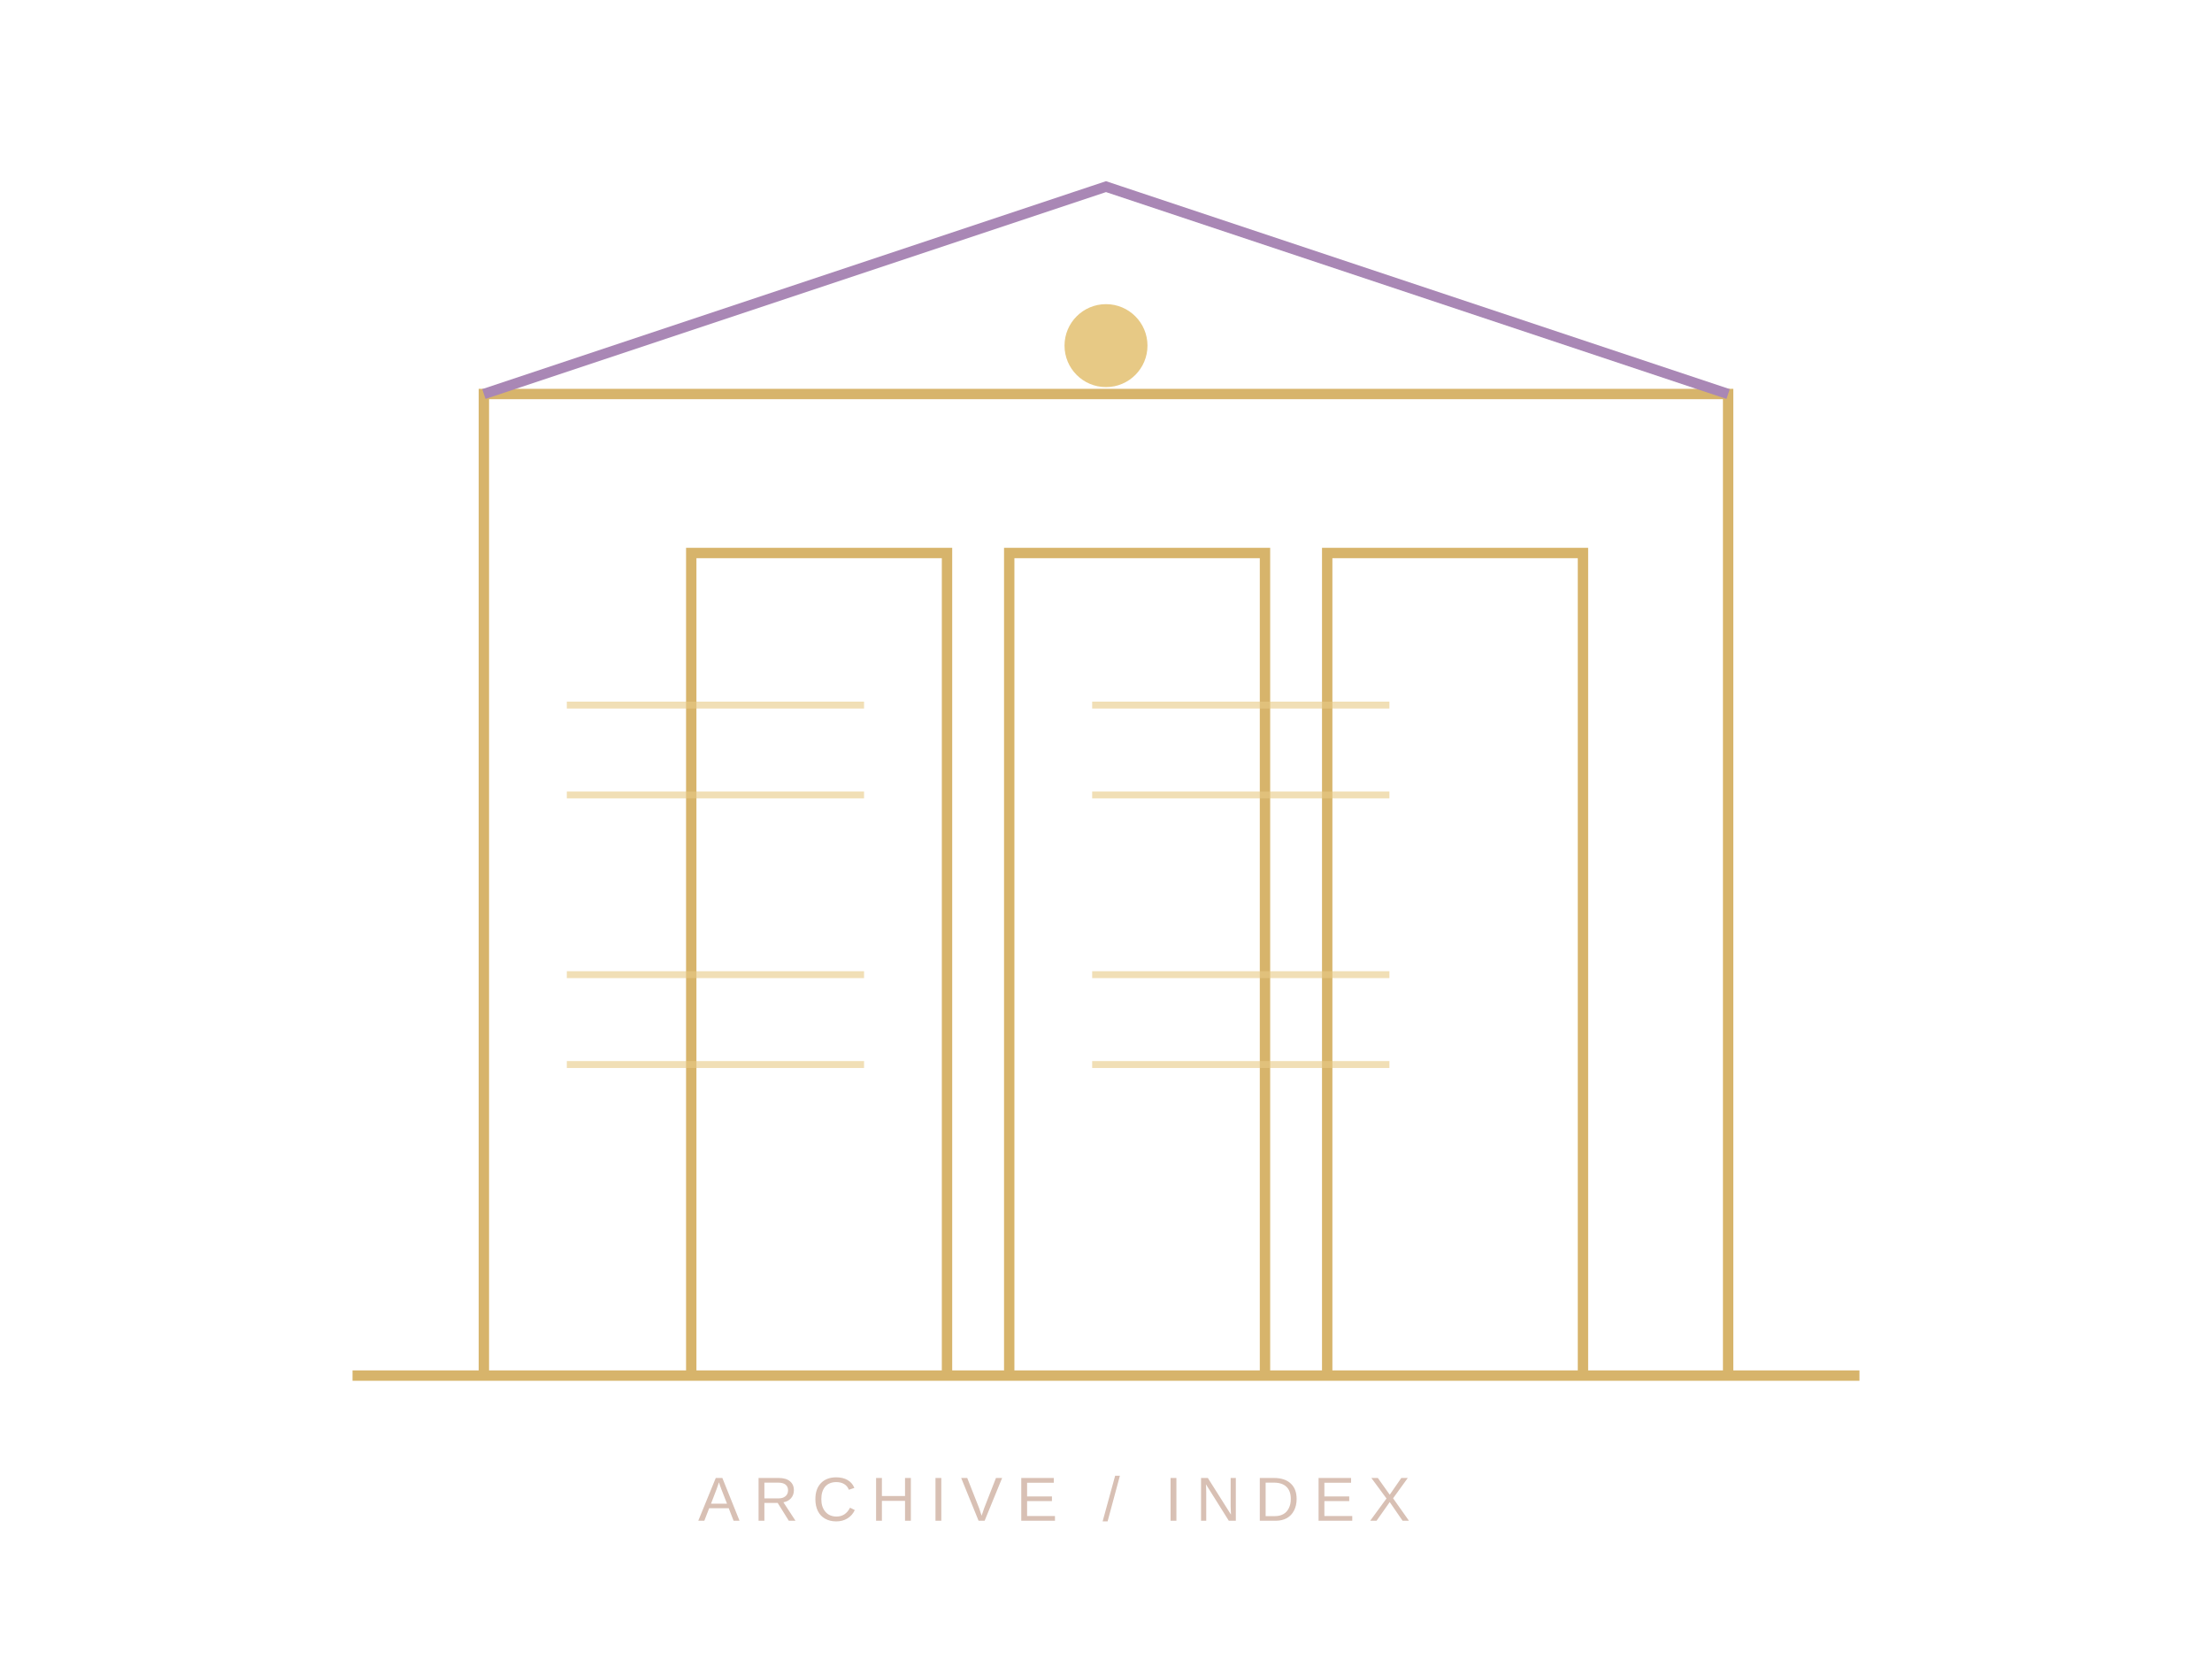
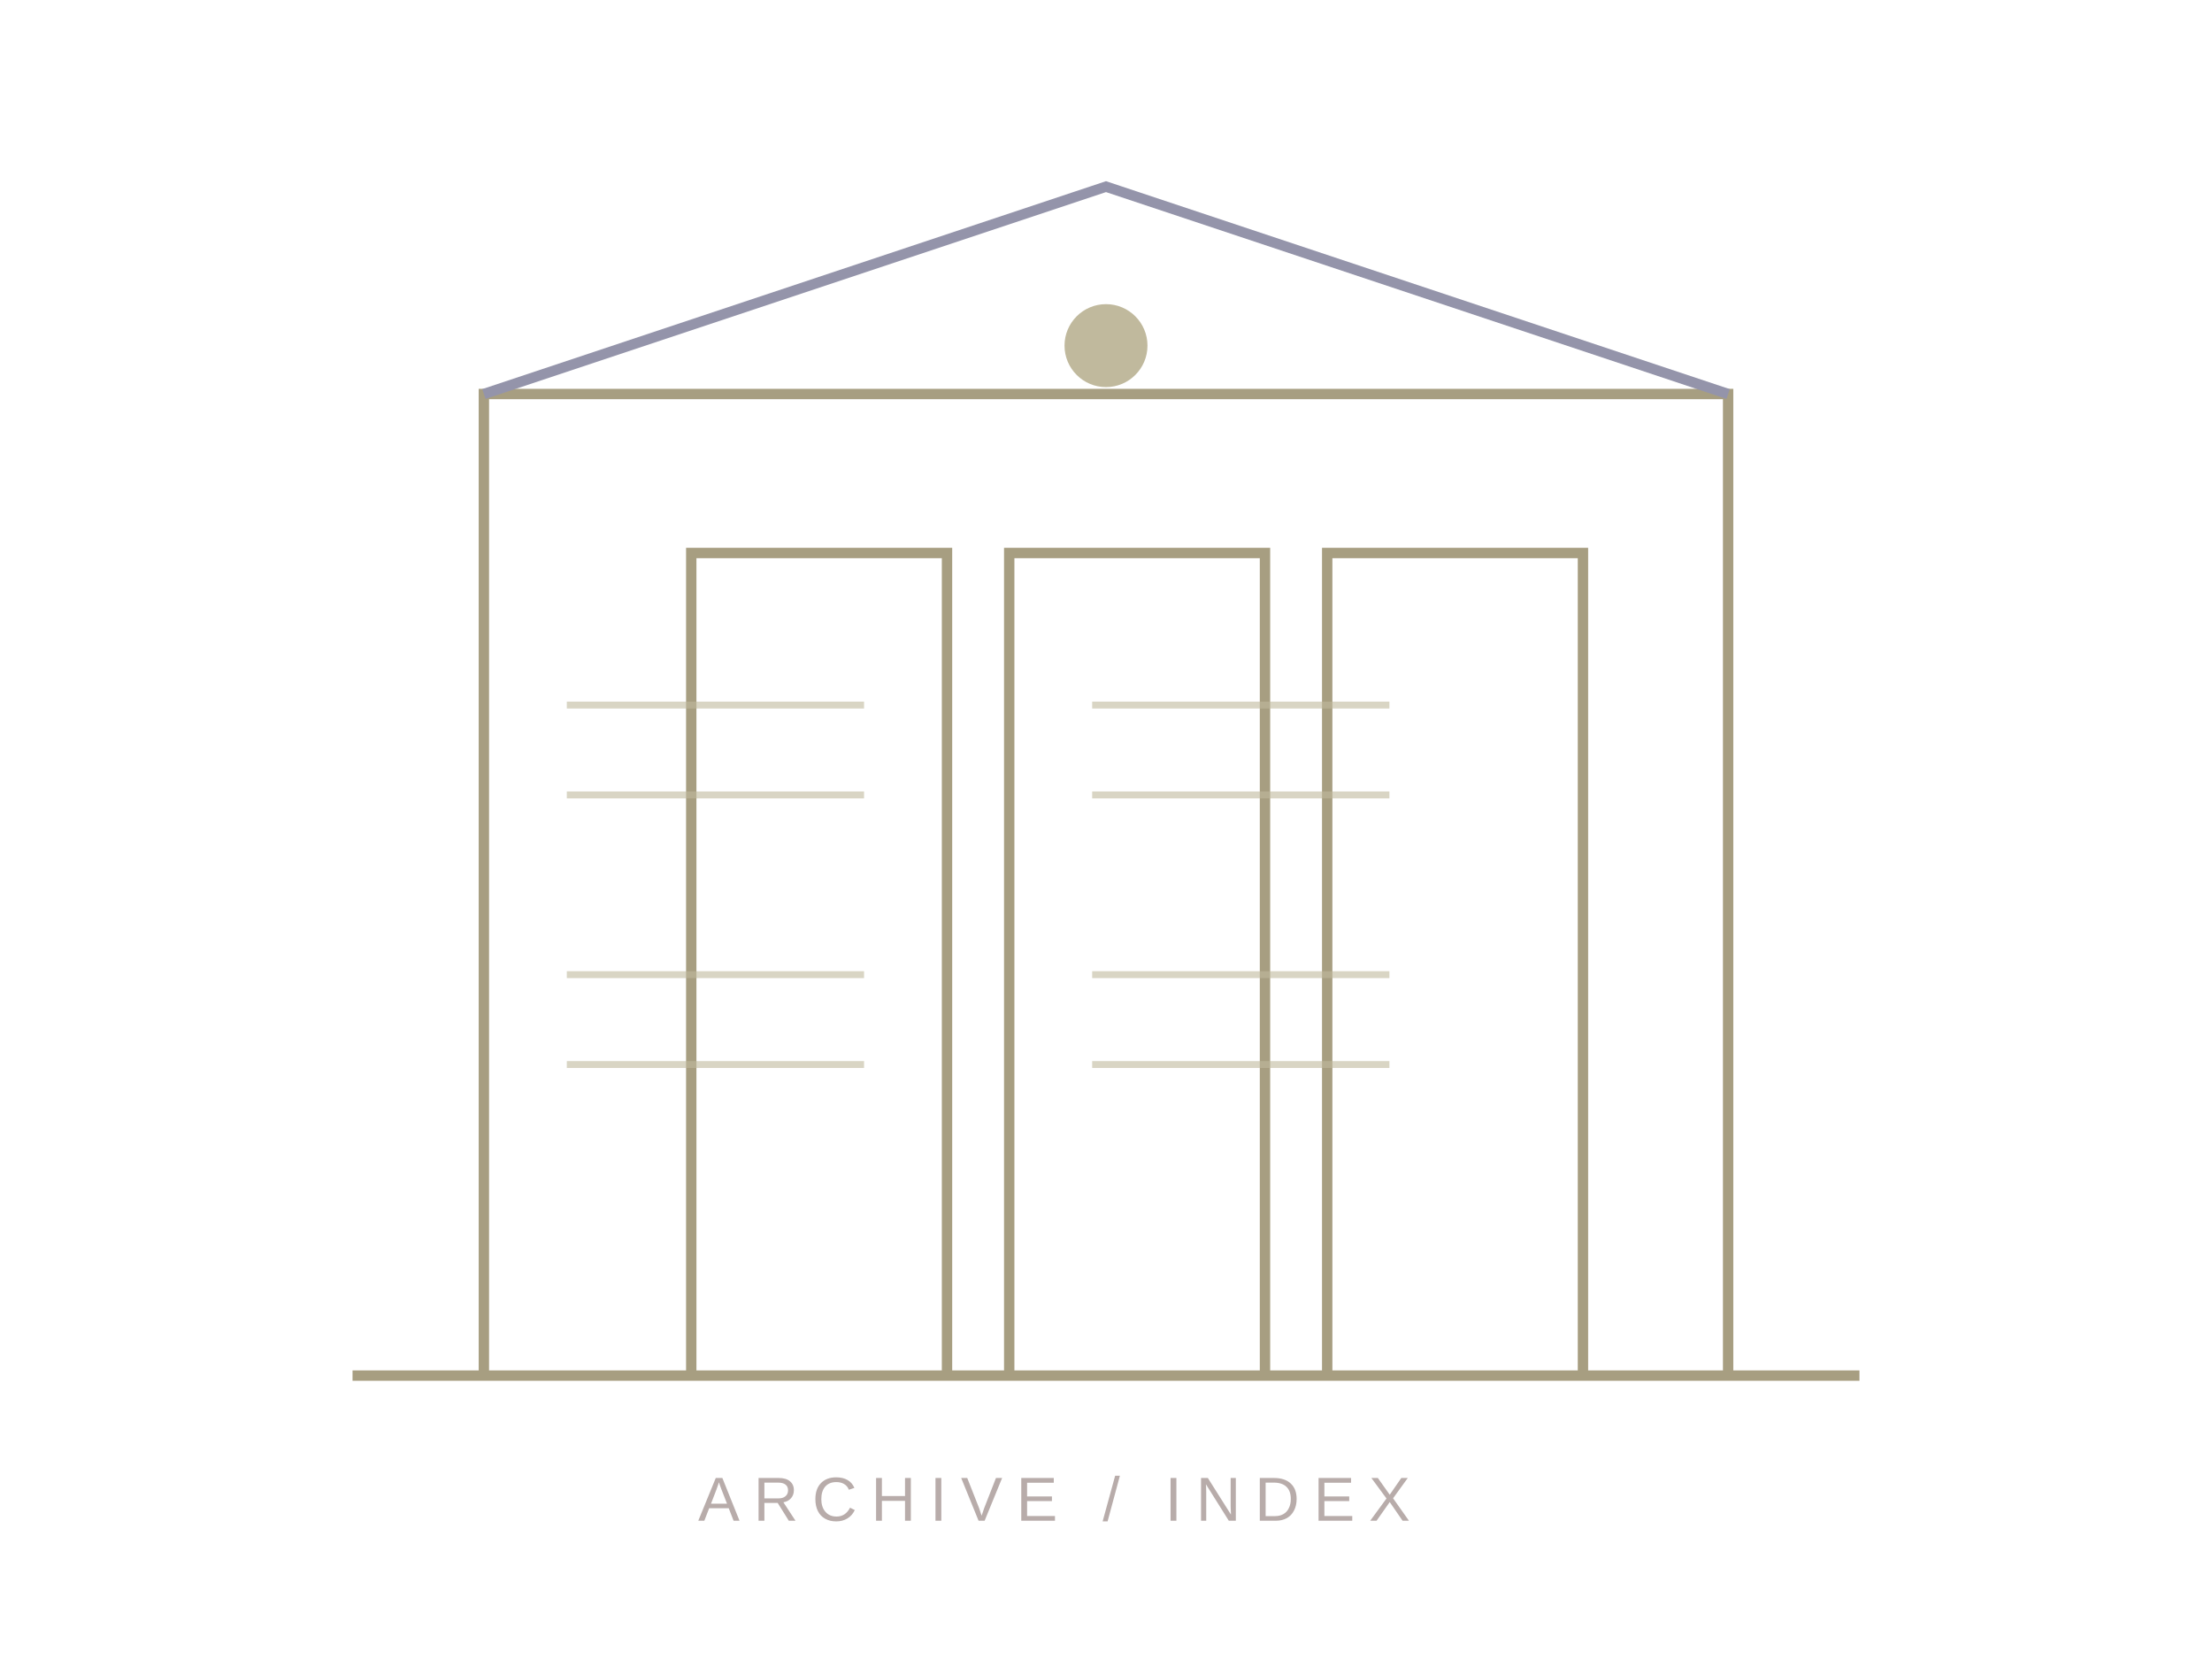
<svg xmlns="http://www.w3.org/2000/svg" viewBox="0 0 320 240" fill="none">
-   <path d="M51 199h218M70 199V57h180v142M100 199V80h37v119M146 199V80h37v119M192 199V80h37v119" stroke="#D7B46B" stroke-width="1.5" />
-   <path d="M82 102h43M82 115h43M158 102h43M158 115h43M82 141h43M82 154h43M158 141h43M158 154h43" stroke="#E7C985" stroke-opacity=".6" />
-   <path d="M70 57 160 27l90 30" stroke="#A987B5" stroke-width="1.5" />
-   <circle cx="160" cy="50" r="6" fill="#E7C985" />
-   <text x="101" y="220" fill="#D8C0B4" font-family="Arial" font-size="9" letter-spacing="2">ARCHIVE / INDEX</text>
+   <path d="M51 199h218M70 199V57h180v142M100 199V80h37v119M146 199V80h37v119M192 199V80h37v119" stroke="#A79E81" stroke-width="1.5" />
+   <path d="M82 102h43M82 115h43M158 102h43M158 115h43M82 141h43M82 154h43M158 141h43M158 154h43" stroke="#C0B99D" stroke-opacity=".6" />
+   <path d="M70 57 160 27l90 30" stroke="#9494AA" stroke-width="1.5" />
+   <circle cx="160" cy="50" r="6" fill="#C0B99D" />
+   <text x="101" y="220" fill="#B8ACAA" font-family="Arial" font-size="9" letter-spacing="2">ARCHIVE / INDEX</text>
</svg>
